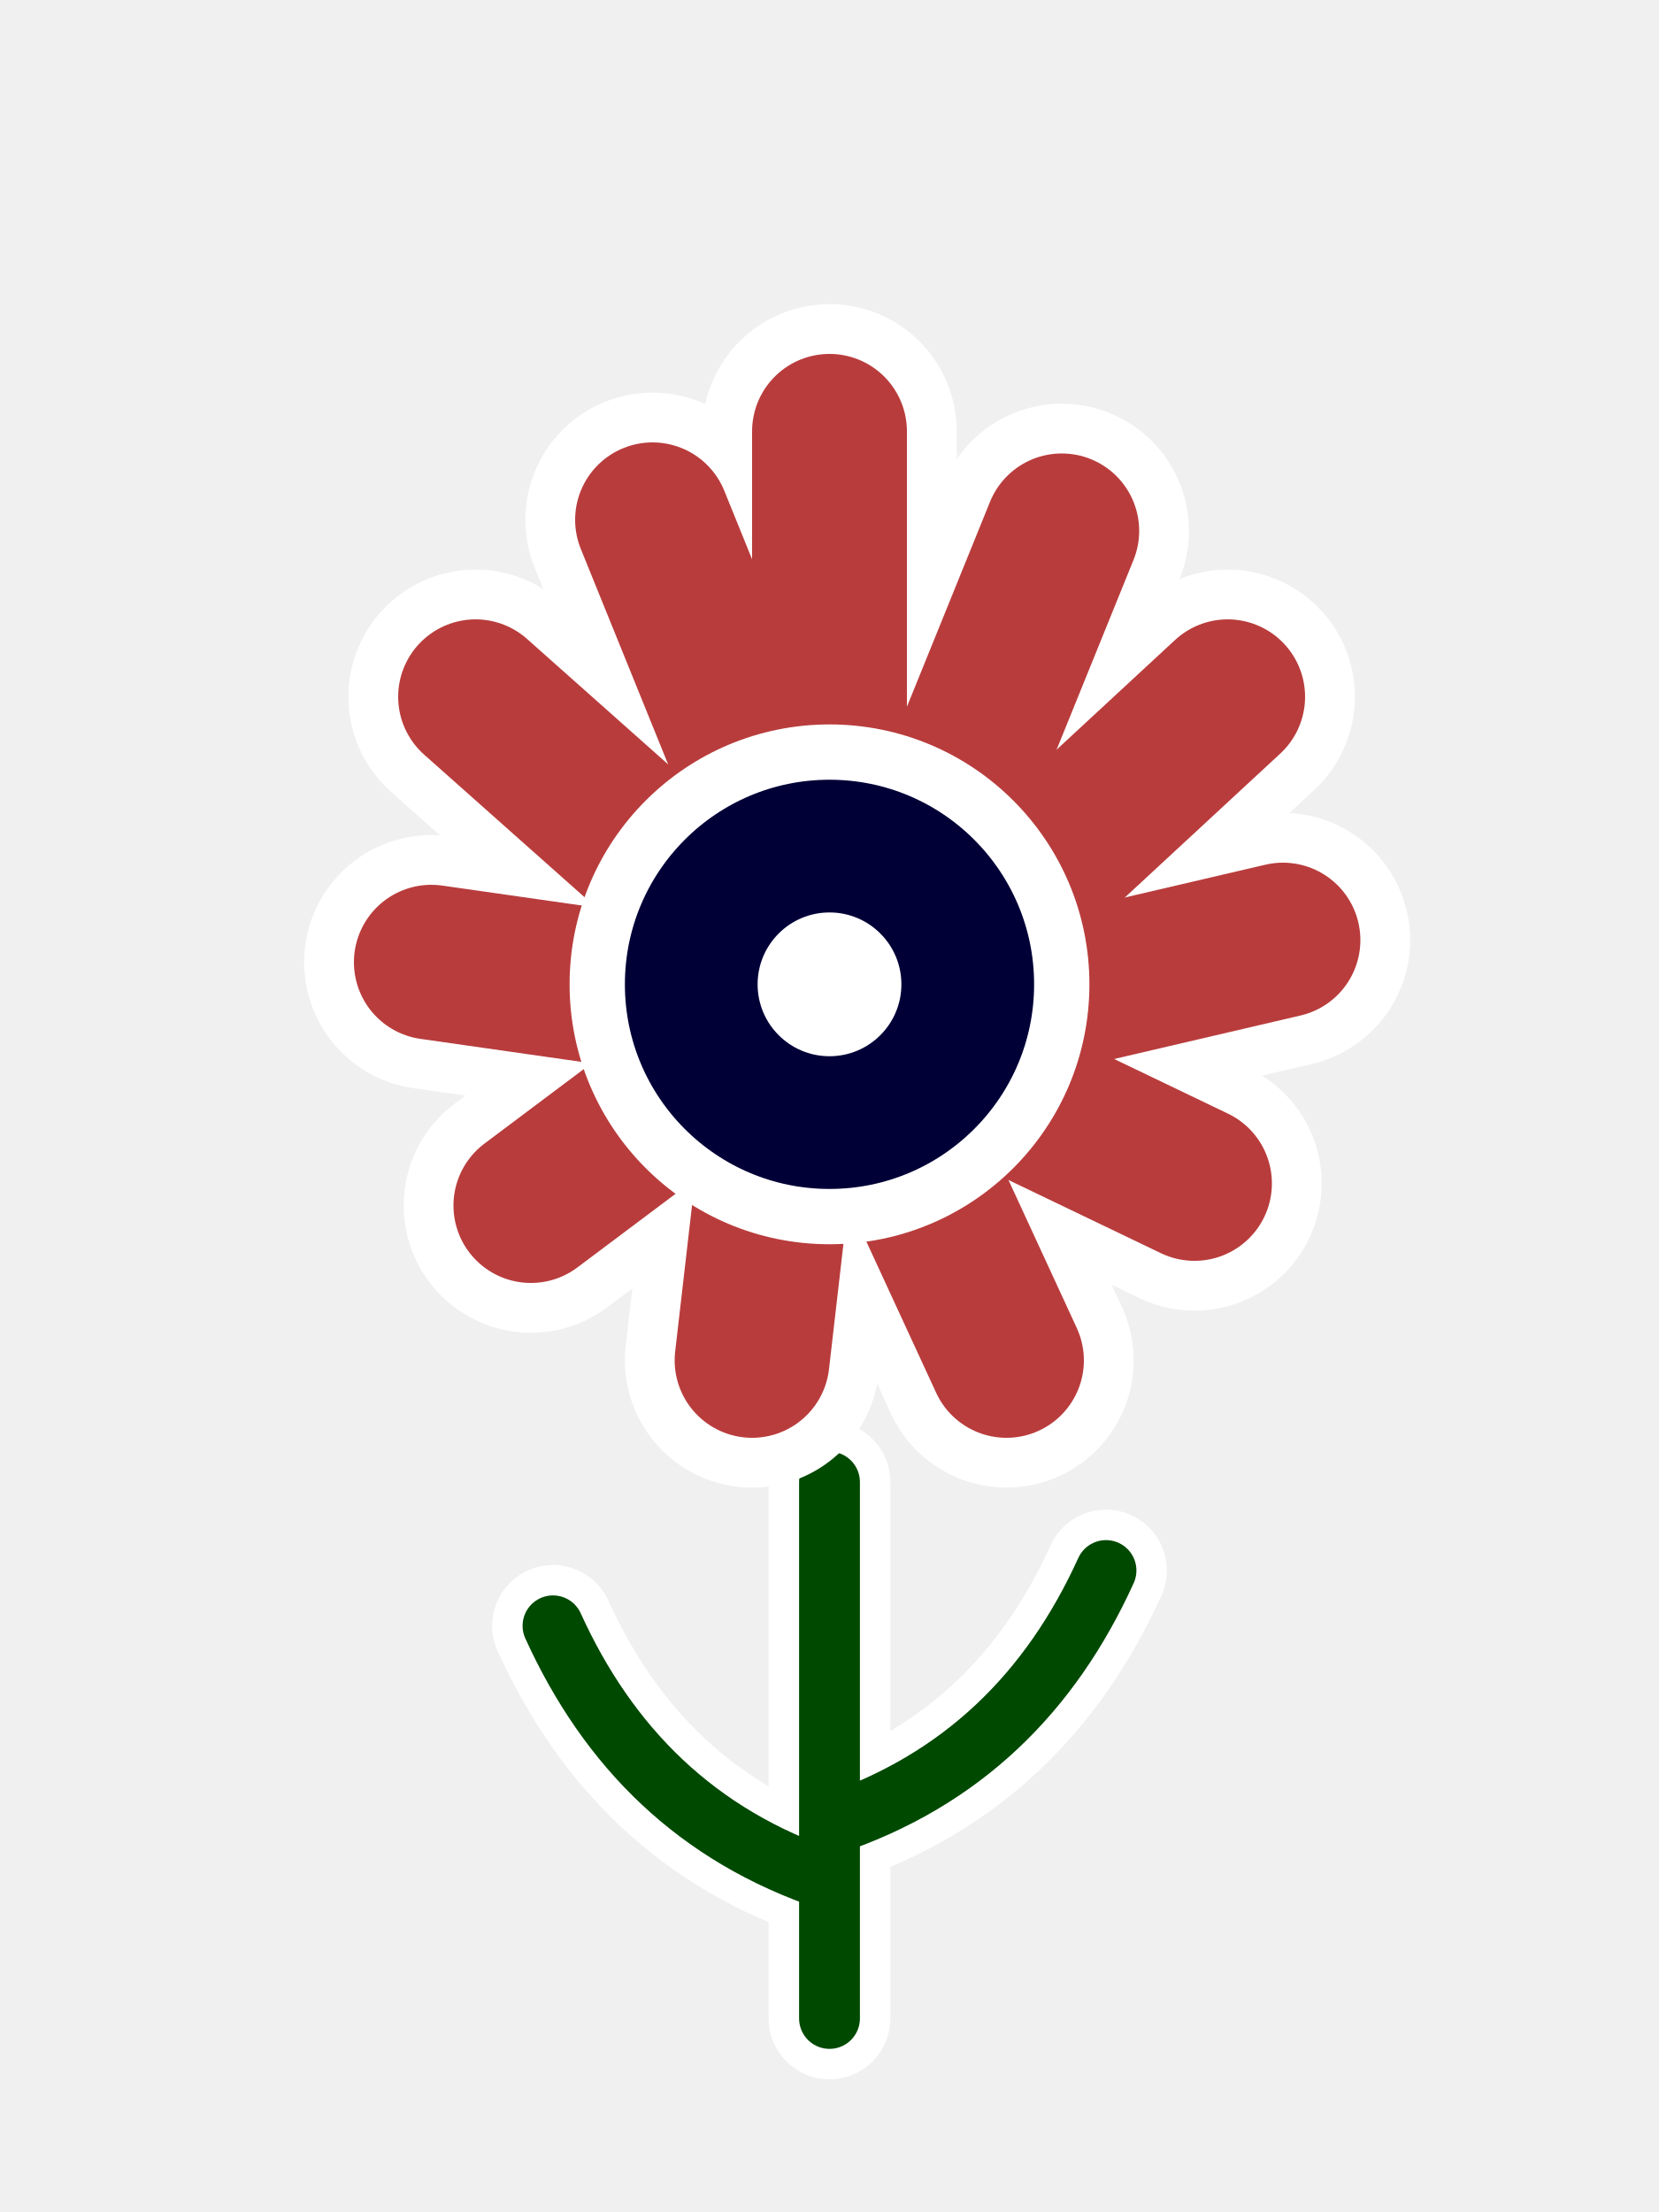
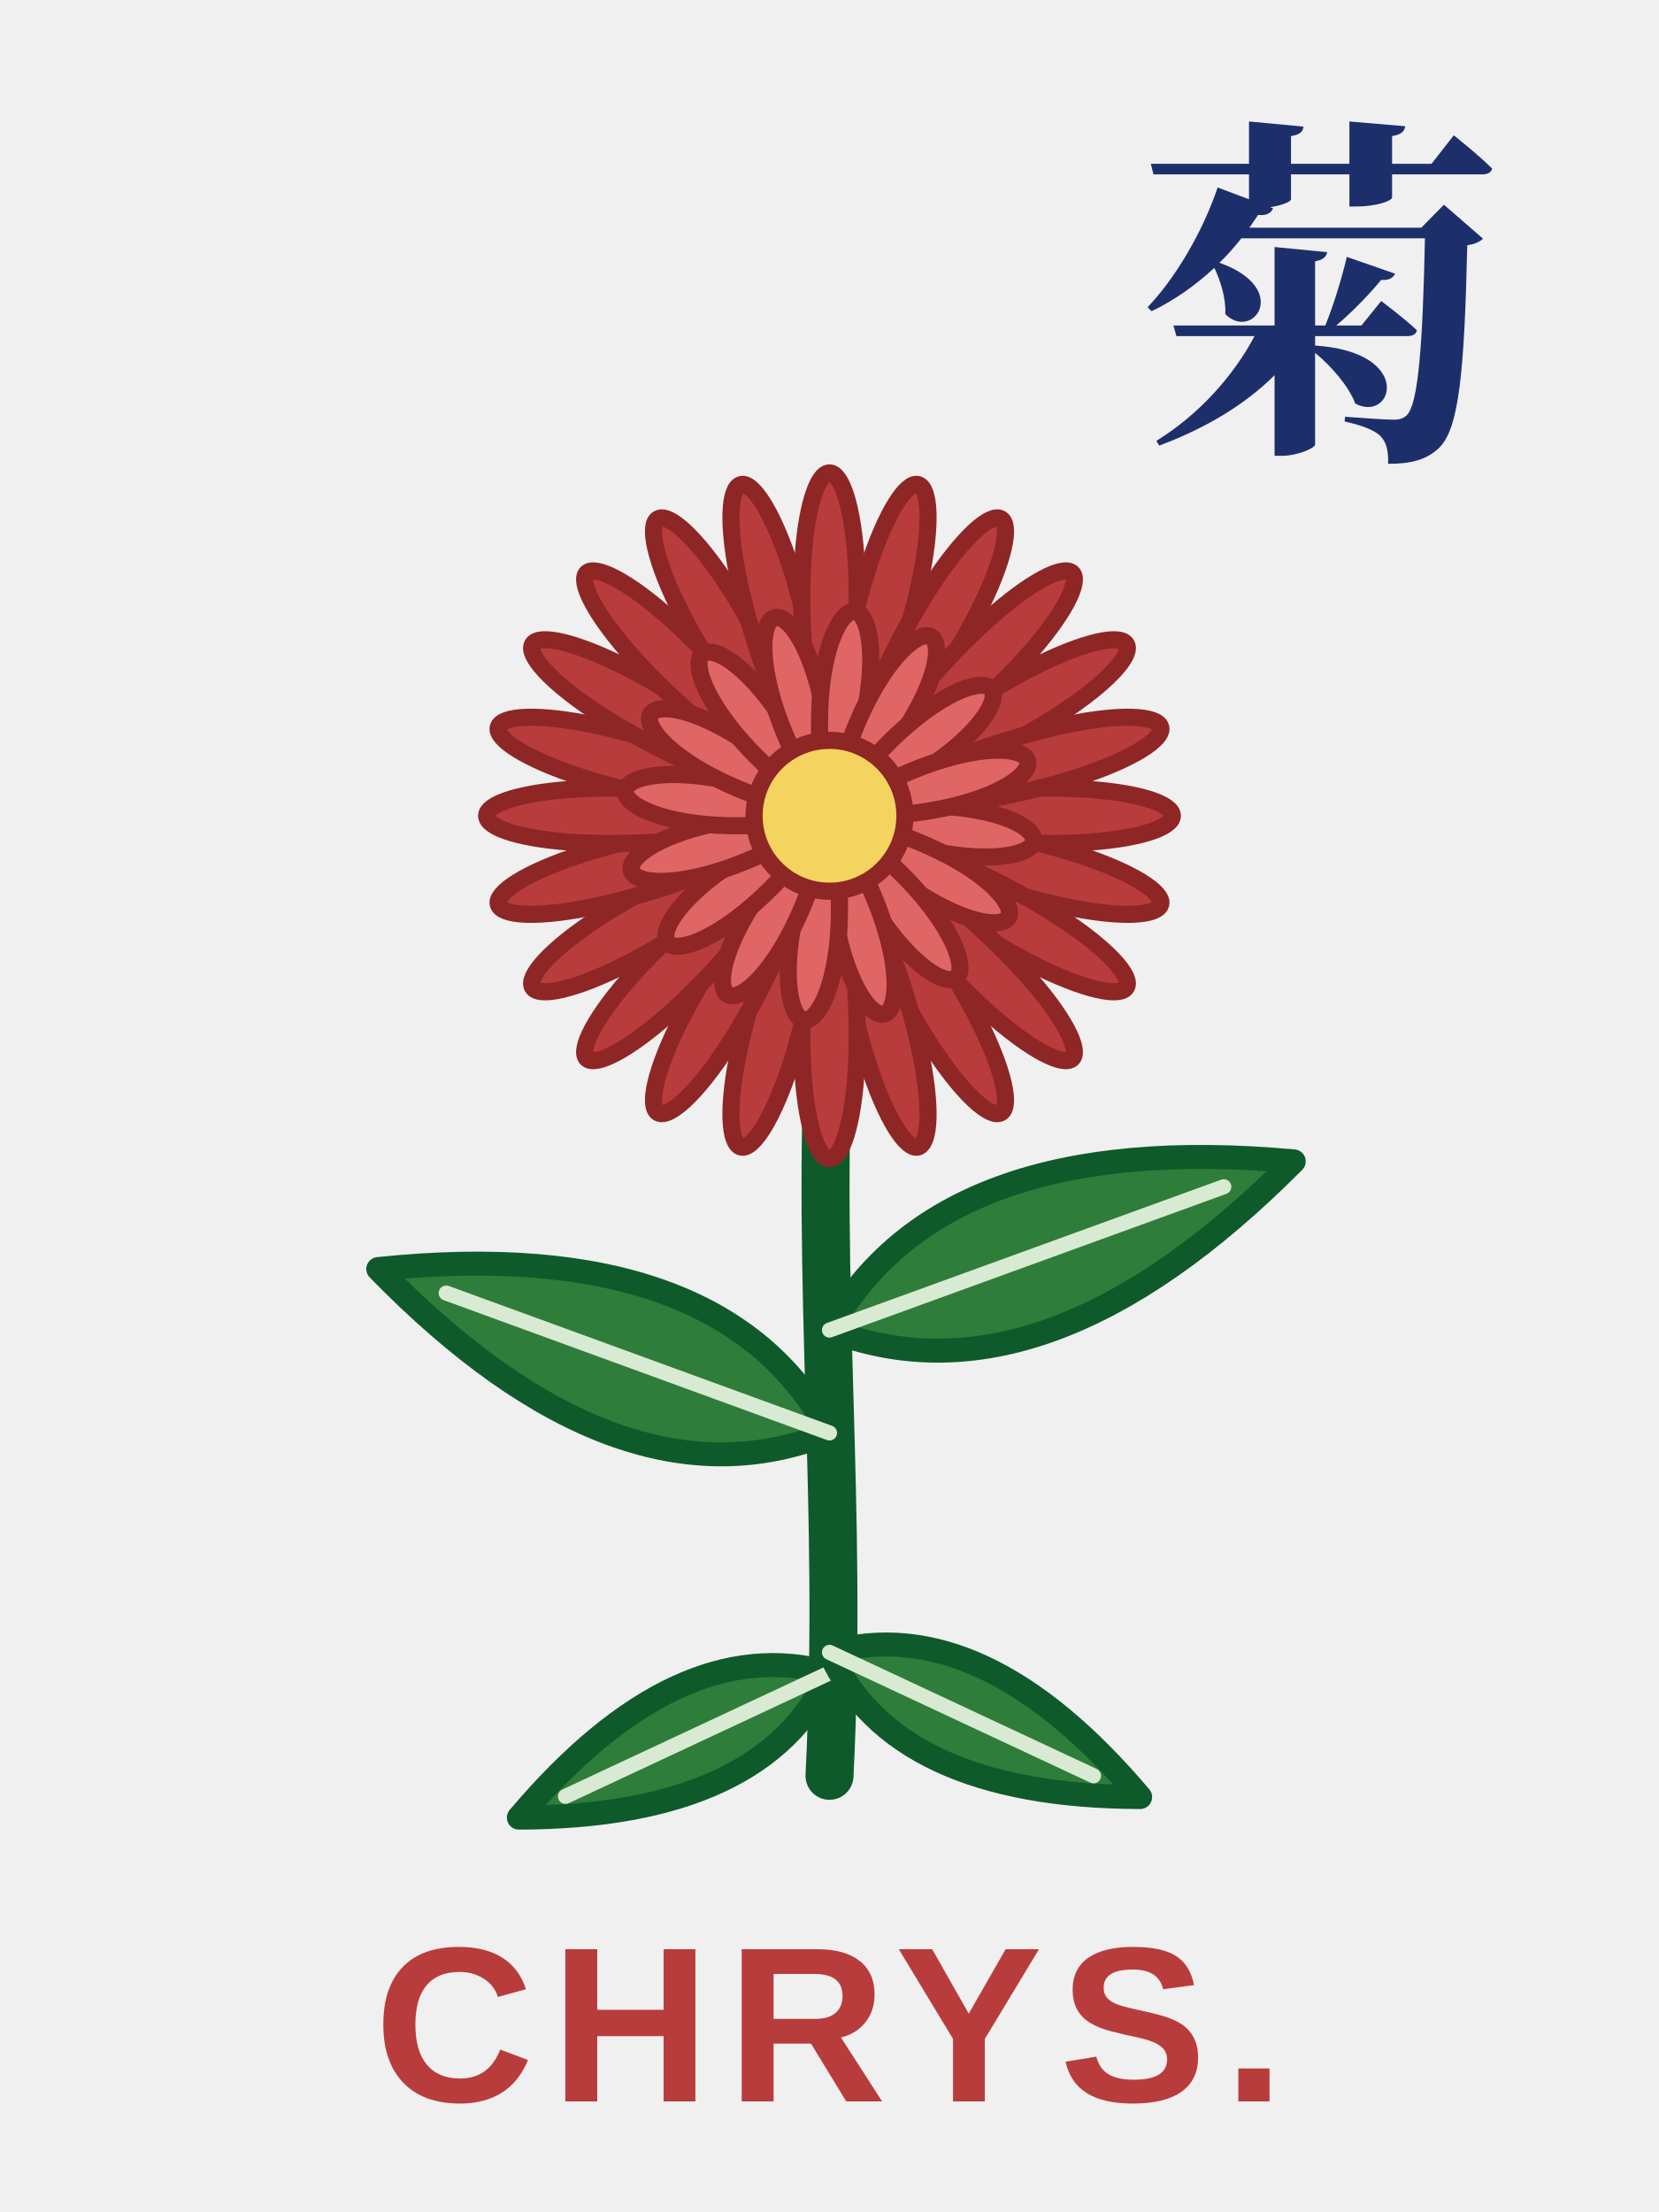
<svg xmlns="http://www.w3.org/2000/svg" width="300" height="400" viewBox="0 0 300 400">
-   <g stroke-linecap="round" stroke-linejoin="round">
-     <path d="M150 365 C150 330 150 300 150 268 M150 340 C126 332 110 316 100 294 M150 330 C174 322 190 306 200 284" fill="none" stroke="#ffffff" stroke-width="22" />
-     <path d="M150 365 C150 330 150 300 150 268 M150 340 C126 332 110 316 100 294 M150 330 C174 322 190 306 200 284" fill="none" stroke="#004900" stroke-width="11" />
-     <g stroke="#ffffff" stroke-width="46">
-       <path d="M150 82 L150 166" />
-       <path d="M192 96 L162 170" />
-       <path d="M222 126 L168 176" />
-       <path d="M232 170 L172 184" />
-       <path d="M216 214 L166 190" />
-       <path d="M182 246 L158 194" />
-       <path d="M136 246 L142 194" />
-       <path d="M96 218 L136 188" />
-       <path d="M78 174 L134 182" />
-       <path d="M86 126 L140 174" />
-       <path d="M118 94 L148 168" />
-       <path d="M150 78 L150 168" />
-     </g>
-     <g stroke="#b93c3c" stroke-width="28">
-       <path d="M150 82 L150 166" />
-       <path d="M192 96 L162 170" />
-       <path d="M222 126 L168 176" />
-       <path d="M232 170 L172 184" />
-       <path d="M216 214 L166 190" />
-       <path d="M182 246 L158 194" />
-       <path d="M136 246 L142 194" />
-       <path d="M96 218 L136 188" />
-       <path d="M78 174 L134 182" />
-       <path d="M86 126 L140 174" />
-       <path d="M118 94 L148 168" />
-       <path d="M150 78 L150 168" />
-     </g>
-     <circle cx="150" cy="178" r="42" fill="#000037" stroke="#ffffff" stroke-width="10" />
-     <circle cx="150" cy="178" r="13" fill="#ffffff" />
+   <text x="272" y="78" text-anchor="end" font-family="'Songti SC','STSong','Noto Serif CJK SC','Noto Serif CJK','Source Han Serif SC',serif" font-size="66" font-weight="700" fill="#1d2f6b">菊</text>
+   <g transform="translate(150 212) scale(1.24) translate(-150 -222)">
+     <path d="M150,310 C152,270 148,240 150,200" fill="none" stroke="#0f5a2a" stroke-width="7" stroke-linecap="round" stroke-linejoin="round" />
+     <path d="M150.0,260.0 Q134.5,230.9 84.2,236.1 Q119.5,272.3 150.0,260.0Z" fill="#2f7d3a" stroke="#0f5a2a" stroke-width="3.5" stroke-linejoin="round" />
+     <path d="M150.0,260.0 L94.1,239.6" stroke="#d9ead3" stroke-width="2.2" stroke-linecap="round" />
+     <path d="M150.0,245.0 Q181.2,257.1 217.7,220.4 Q166.2,215.7 150.0,245.0Z" fill="#2f7d3a" stroke="#0f5a2a" stroke-width="3.5" stroke-linejoin="round" />
+     <path d="M150.0,245.0 L207.5,224.1" stroke="#d9ead3" stroke-width="2.2" stroke-linecap="round" />
+     <path d="M150.0,295.0 Q127.8,288.8 104.7,316.1 Q140.5,316.0 150.0,295.0Z" fill="#2f7d3a" stroke="#0f5a2a" stroke-width="3.5" stroke-linejoin="round" />
+     <path d="M150.0,295.0 L111.5,313.0" stroke="#d9ead3" stroke-width="2.2" stroke-linecap="round" />
+     <path d="M150.0,292.0 Q159.5,313.0 195.3,313.1 Q172.2,285.8 150.0,292.0Z" fill="#2f7d3a" stroke="#0f5a2a" stroke-width="3.5" stroke-linejoin="round" />
+     <path d="M150.0,292.0 L188.5,310.0" stroke="#d9ead3" stroke-width="2.2" stroke-linecap="round" />
+     <path d="M150.0,170.0 C180.0,177.0 200.0,173.5 200.0,170.0 C200.0,166.5 180.0,163.0 150.0,170.0Z" fill="#b93c3c" stroke="#8e2626" stroke-width="2.5" stroke-linejoin="round" />
+     <path d="M150.0,170.0 C177.2,184.5 197.4,186.3 198.3,182.9 C199.2,179.6 180.8,171.0 150.0,170.0Z" fill="#b93c3c" stroke="#8e2626" stroke-width="2.5" stroke-linejoin="round" />
+     <path d="M150.0,170.0 C172.5,191.1 191.6,198.0 193.3,195.0 C195.1,192.0 179.5,178.9 150.0,170.0Z" fill="#b93c3c" stroke="#8e2626" stroke-width="2.5" stroke-linejoin="round" />
+     <path d="M150.0,170.0 C166.3,196.2 182.9,207.8 185.4,205.4 C187.8,202.9 176.2,186.3 150.0,170.0Z" fill="#b93c3c" stroke="#8e2626" stroke-width="2.5" stroke-linejoin="round" />
+     <path d="M150.0,170.0 C158.9,199.5 172.0,215.1 175.0,213.3 C178.0,211.6 171.1,192.5 150.0,170.0Z" fill="#b93c3c" stroke="#8e2626" stroke-width="2.5" stroke-linejoin="round" />
+     <path d="M150.0,170.0 C151.0,200.8 159.6,219.2 162.9,218.3 C166.3,217.4 164.5,197.2 150.0,170.0Z" fill="#b93c3c" stroke="#8e2626" stroke-width="2.5" stroke-linejoin="round" />
+     <path d="M150.0,170.0 C143.0,200.0 146.5,220.0 150.0,220.0 C153.5,220.0 157.0,200.0 150.0,170.0Z" fill="#b93c3c" stroke="#8e2626" stroke-width="2.5" stroke-linejoin="round" />
+     <path d="M150.0,170.0 C135.5,197.2 133.7,217.4 137.1,218.3 C140.4,219.2 149.0,200.8 150.0,170.0Z" fill="#b93c3c" stroke="#8e2626" stroke-width="2.5" stroke-linejoin="round" />
+     <path d="M150.0,170.0 C128.9,192.5 122.0,211.6 125.0,213.3 C128.0,215.1 141.1,199.5 150.0,170.0Z" fill="#b93c3c" stroke="#8e2626" stroke-width="2.5" stroke-linejoin="round" />
+     <path d="M150.0,170.0 C123.8,186.3 112.2,202.9 114.6,205.4 C117.1,207.8 133.7,196.2 150.0,170.0Z" fill="#b93c3c" stroke="#8e2626" stroke-width="2.5" stroke-linejoin="round" />
+     <path d="M150.0,170.0 C120.5,178.9 104.9,192.0 106.7,195.0 C108.4,198.0 127.5,191.1 150.0,170.0Z" fill="#b93c3c" stroke="#8e2626" stroke-width="2.5" stroke-linejoin="round" />
+     <path d="M150.0,170.0 C119.2,171.0 100.8,179.6 101.7,182.9 C102.6,186.3 122.8,184.5 150.0,170.0Z" fill="#b93c3c" stroke="#8e2626" stroke-width="2.5" stroke-linejoin="round" />
+     <path d="M150.0,170.0 C120.0,163.0 100.0,166.5 100.0,170.0 C100.0,173.5 120.0,177.0 150.0,170.0Z" fill="#b93c3c" stroke="#8e2626" stroke-width="2.5" stroke-linejoin="round" />
+     <path d="M150.0,170.0 C122.8,155.5 102.6,153.7 101.7,157.1 C100.8,160.4 119.2,169.0 150.0,170.0Z" fill="#b93c3c" stroke="#8e2626" stroke-width="2.5" stroke-linejoin="round" />
+     <path d="M150.0,170.0 C127.5,148.9 108.4,142.0 106.7,145.0 C104.9,148.0 120.5,161.1 150.0,170.0Z" fill="#b93c3c" stroke="#8e2626" stroke-width="2.5" stroke-linejoin="round" />
+     <path d="M150.0,170.0 C133.7,143.8 117.1,132.2 114.6,134.6 C112.2,137.1 123.8,153.7 150.0,170.0Z" fill="#b93c3c" stroke="#8e2626" stroke-width="2.5" stroke-linejoin="round" />
+     <path d="M150.0,170.0 C141.1,140.5 128.0,124.9 125.0,126.7 C122.0,128.4 128.9,147.5 150.0,170.0Z" fill="#b93c3c" stroke="#8e2626" stroke-width="2.5" stroke-linejoin="round" />
+     <path d="M150.0,170.0 C149.0,139.2 140.4,120.8 137.1,121.7 C133.7,122.6 135.5,142.8 150.0,170.0Z" fill="#b93c3c" stroke="#8e2626" stroke-width="2.5" stroke-linejoin="round" />
+     <path d="M150.0,170.0 C157.0,140.0 153.5,120.0 150.0,120.0 C146.5,120.0 143.0,140.0 150.0,170.0Z" fill="#b93c3c" stroke="#8e2626" stroke-width="2.5" stroke-linejoin="round" />
+     <path d="M150.0,170.0 C164.5,142.8 166.3,122.6 162.9,121.7 C159.6,120.8 151.0,139.2 150.0,170.0Z" fill="#b93c3c" stroke="#8e2626" stroke-width="2.5" stroke-linejoin="round" />
+     <path d="M150.0,170.0 C171.1,147.5 178.0,128.4 175.0,126.7 C172.0,124.9 158.9,140.5 150.0,170.0Z" fill="#b93c3c" stroke="#8e2626" stroke-width="2.5" stroke-linejoin="round" />
+     <path d="M150.0,170.0 C176.2,153.7 187.8,137.1 185.4,134.6 C182.9,132.2 166.3,143.8 150.0,170.0Z" fill="#b93c3c" stroke="#8e2626" stroke-width="2.5" stroke-linejoin="round" />
+     <path d="M150.0,170.0 C179.5,161.1 195.1,148.0 193.3,145.0 C191.6,142.0 172.5,148.9 150.0,170.0Z" fill="#b93c3c" stroke="#8e2626" stroke-width="2.5" stroke-linejoin="round" />
+     <path d="M150.0,170.0 C180.8,169.0 199.2,160.4 198.3,157.1 C197.4,153.7 177.2,155.5 150.0,170.0Z" fill="#b93c3c" stroke="#8e2626" stroke-width="2.5" stroke-linejoin="round" />
+     <path d="M150.0,170.0 C167.1,178.1 179.4,176.6 179.8,173.7 C180.1,170.7 168.6,166.2 150.0,170.0Z" fill="#e06666" stroke="#8e2626" stroke-width="2.5" stroke-linejoin="round" />
+     <path d="M150.0,170.0 C162.7,184.1 174.6,187.4 176.1,184.8 C177.6,182.2 168.6,173.6 150.0,170.0Z" fill="#e06666" stroke="#8e2626" stroke-width="2.5" stroke-linejoin="round" />
+     <path d="M150.0,170.0 C156.4,187.9 166.1,195.5 168.5,193.6 C170.8,191.8 165.8,180.5 150.0,170.0Z" fill="#e06666" stroke="#8e2626" stroke-width="2.5" stroke-linejoin="round" />
+     <path d="M150.0,170.0 C149.0,188.9 155.1,199.7 158.0,198.9 C160.9,198.1 160.6,185.7 150.0,170.0Z" fill="#e06666" stroke="#8e2626" stroke-width="2.5" stroke-linejoin="round" />
+     <path d="M150.0,170.0 C141.9,187.1 143.4,199.4 146.3,199.8 C149.3,200.1 153.8,188.6 150.0,170.0Z" fill="#e06666" stroke="#8e2626" stroke-width="2.5" stroke-linejoin="round" />
+     <path d="M150.0,170.0 C135.9,182.7 132.6,194.6 135.2,196.1 C137.8,197.6 146.4,188.6 150.0,170.0Z" fill="#e06666" stroke="#8e2626" stroke-width="2.5" stroke-linejoin="round" />
+     <path d="M150.0,170.0 C132.1,176.4 124.5,186.1 126.4,188.5 C128.2,190.8 139.5,185.8 150.0,170.0Z" fill="#e06666" stroke="#8e2626" stroke-width="2.5" stroke-linejoin="round" />
+     <path d="M150.0,170.0 C131.1,169.0 120.3,175.1 121.1,178.0 C121.9,180.9 134.3,180.6 150.0,170.0Z" fill="#e06666" stroke="#8e2626" stroke-width="2.5" stroke-linejoin="round" />
+     <path d="M150.0,170.0 C132.9,161.9 120.6,163.4 120.2,166.3 C119.9,169.3 131.4,173.8 150.0,170.0Z" fill="#e06666" stroke="#8e2626" stroke-width="2.5" stroke-linejoin="round" />
+     <path d="M150.0,170.0 C137.3,155.9 125.4,152.6 123.9,155.2 C122.4,157.8 131.4,166.4 150.0,170.0Z" fill="#e06666" stroke="#8e2626" stroke-width="2.5" stroke-linejoin="round" />
+     <path d="M150.0,170.0 C143.6,152.1 133.9,144.5 131.5,146.4 C129.2,148.2 134.2,159.5 150.0,170.0Z" fill="#e06666" stroke="#8e2626" stroke-width="2.5" stroke-linejoin="round" />
+     <path d="M150.0,170.0 C151.0,151.1 144.9,140.3 142.0,141.1 C139.1,141.9 139.4,154.3 150.0,170.0Z" fill="#e06666" stroke="#8e2626" stroke-width="2.5" stroke-linejoin="round" />
+     <path d="M150.0,170.0 C158.1,152.9 156.6,140.6 153.7,140.2 C150.7,139.9 146.2,151.4 150.0,170.0Z" fill="#e06666" stroke="#8e2626" stroke-width="2.5" stroke-linejoin="round" />
+     <path d="M150.0,170.0 C164.1,157.3 167.4,145.4 164.8,143.9 C162.2,142.4 153.6,151.4 150.0,170.0Z" fill="#e06666" stroke="#8e2626" stroke-width="2.5" stroke-linejoin="round" />
+     <path d="M150.0,170.0 C167.9,163.6 175.5,153.9 173.6,151.5 C171.8,149.2 160.5,154.2 150.0,170.0Z" fill="#e06666" stroke="#8e2626" stroke-width="2.5" stroke-linejoin="round" />
+     <path d="M150.0,170.0 C168.9,171.0 179.7,164.9 178.9,162.0 C178.1,159.1 165.7,159.4 150.0,170.0Z" fill="#e06666" stroke="#8e2626" stroke-width="2.5" stroke-linejoin="round" />
+     <circle cx="150" cy="170" r="11" fill="#f4d35e" stroke="#8e2626" stroke-width="2.5" />
  </g>
+   <text x="150" y="380" text-anchor="middle" font-family="'Helvetica Neue','Arial Narrow',Arial,sans-serif" font-size="40" font-weight="800" letter-spacing="3" fill="#b93c3c">CHRYS.</text>
</svg>
